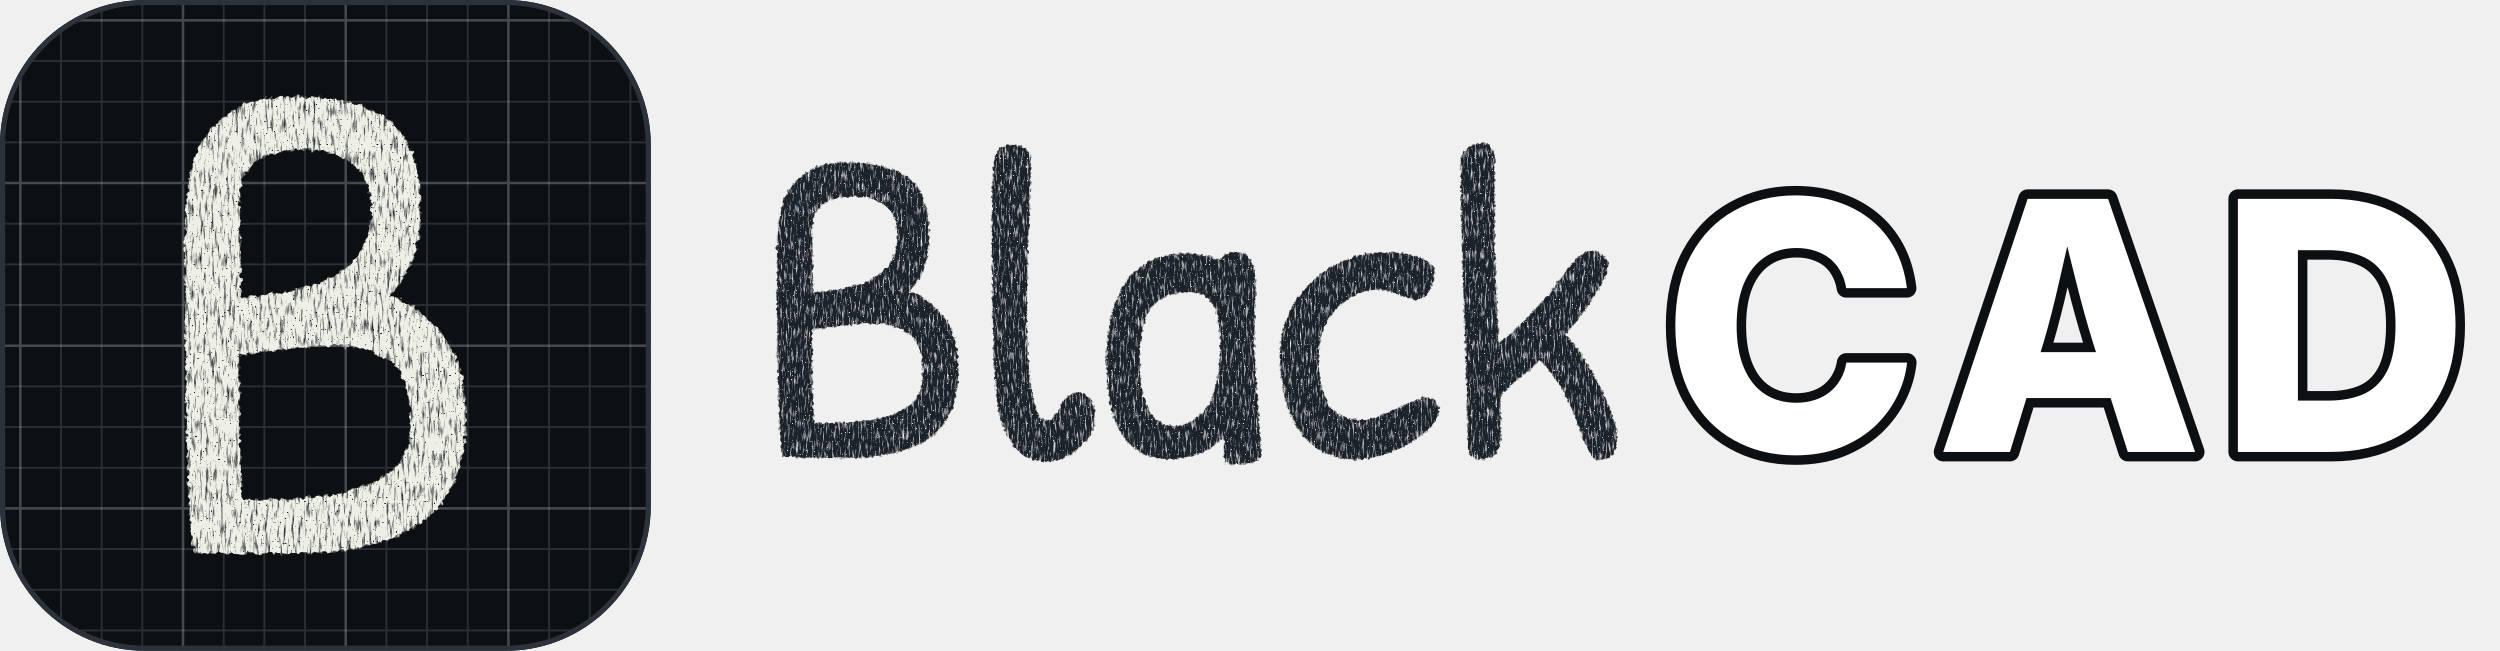
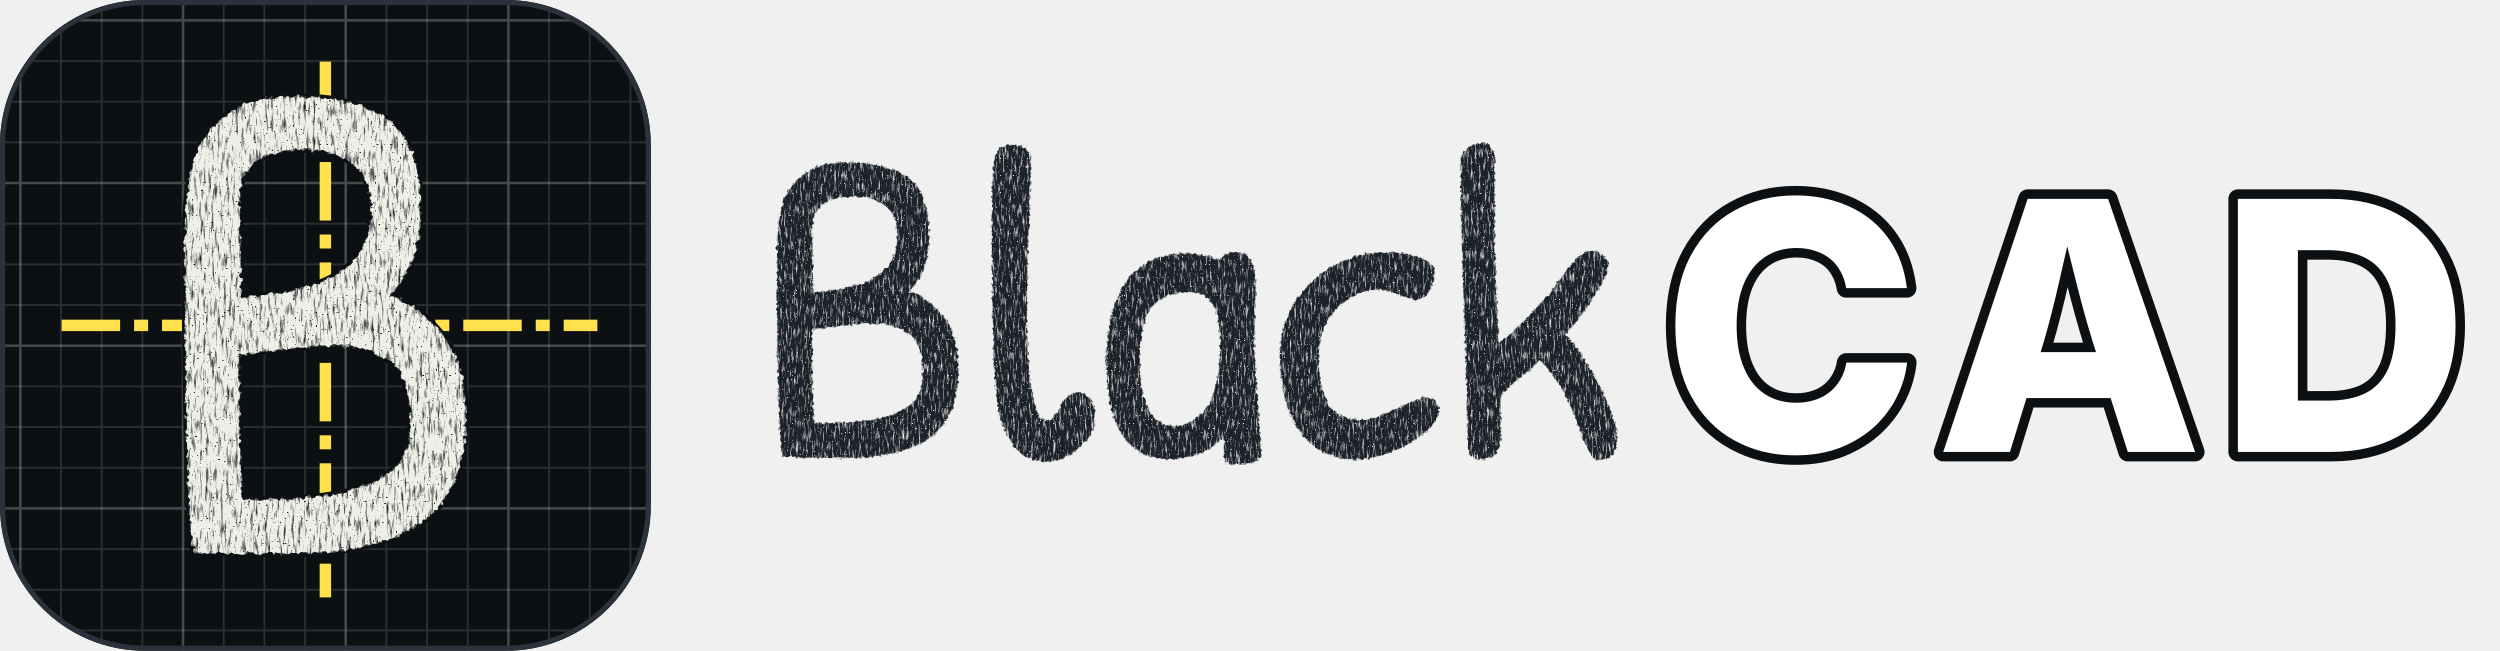
<svg xmlns="http://www.w3.org/2000/svg" viewBox="0 0 1383 360" width="1383" height="360" role="img" aria-label="BlackCAD">
  <defs>
    <filter id="bc-chalk" x="-5%" y="-5%" width="110%" height="110%">
      <feTurbulence type="fractalNoise" baseFrequency="0.5" numOctaves="2" seed="7" result="n" />
      <feDisplacementMap in="SourceGraphic" in2="n" scale="2.40" xChannelSelector="R" yChannelSelector="G" result="d" />
      <feTurbulence type="fractalNoise" baseFrequency="0.9 0.16" numOctaves="3" seed="3" result="streak" />
      <feColorMatrix in="streak" type="matrix" values="0 0 0 0 0  0 0 0 0 0  0 0 0 0 0  0 0 0 -2.6 2.35" result="skip" />
      <feTurbulence type="fractalNoise" baseFrequency="1.4" numOctaves="1" seed="11" result="g" />
      <feColorMatrix in="g" type="matrix" values="0 0 0 0 0  0 0 0 0 0  0 0 0 0 0  0 0 0 -9 7.1" result="specks" />
      <feComposite in="skip" in2="specks" operator="arithmetic" k1="1" result="mask" />
      <feComposite in="d" in2="mask" operator="in" />
    </filter>
  </defs>
  <g transform="scale(0.351562)">
    <defs>
      <clipPath id="bc-tile">
        <rect width="1024" height="1024" rx="228" />
      </clipPath>
      <filter id="bc-chalk-b" x="-5%" y="-5%" width="110%" height="110%">
        <feTurbulence type="fractalNoise" baseFrequency="0.119" numOctaves="2" seed="7" result="n" />
        <feDisplacementMap in="SourceGraphic" in2="n" scale="10.08" xChannelSelector="R" yChannelSelector="G" result="d" />
        <feTurbulence type="fractalNoise" baseFrequency="0.214 0.038" numOctaves="3" seed="3" result="streak" />
        <feColorMatrix in="streak" type="matrix" values="0 0 0 0 0  0 0 0 0 0  0 0 0 0 0  0 0 0 -2.6 2.35" result="skip" />
        <feTurbulence type="fractalNoise" baseFrequency="0.333" numOctaves="1" seed="11" result="g" />
        <feColorMatrix in="g" type="matrix" values="0 0 0 0 0  0 0 0 0 0  0 0 0 0 0  0 0 0 -9 7.1" result="specks" />
        <feComposite in="skip" in2="specks" operator="arithmetic" k1="1" result="mask" />
        <feComposite in="d" in2="mask" operator="in" />
      </filter>
    </defs>
    <g clip-path="url(#bc-tile)">
      <rect width="1024" height="1024" fill="#0d1013" />
      <path d="M96 0V1024M0 96H1024M160 0V1024M0 160H1024M224 0V1024M0 224H1024M352 0V1024M0 352H1024M416 0V1024M0 416H1024M480 0V1024M0 480H1024M608 0V1024M0 608H1024M672 0V1024M0 672H1024M736 0V1024M0 736H1024M864 0V1024M0 864H1024M928 0V1024M0 928H1024M992 0V1024M0 992H1024" stroke="#c9ced4" stroke-opacity="0.16" stroke-width="3" fill="none" />
      <path d="M32 0V1024M0 32H1024M288 0V1024M0 288H1024M544 0V1024M0 544H1024M800 0V1024M0 800H1024" stroke="#c9ced4" stroke-opacity="0.30" stroke-width="4" fill="none" />
    </g>
    <rect x="4" y="4" width="1016" height="1016" rx="224" fill="none" stroke="#2b323b" stroke-width="8" />
+     <path d="M512 84V940M84 512H940" fill="none" stroke="#ffe14d" stroke-width="18" stroke-dasharray="92 22 22 22" stroke-dashoffset="-13" />
+     <path d="M444.4 872 305 868.8Q293.1 823.4 290.9 460.1V383.4Q290.9 291.5 308.2 243.4Q325.5 195.2 380.6 166.1Q408.8 152 459 152Q509.3 152 536.3 158.5Q608.8 173.6 635.2 214.7Q661.7 255.8 661.7 325Q661.7 421.2 610.9 466.6Q636.9 469.8 662.8 492.5Q688.8 515.2 705 539Q733.1 582.3 733.1 656.9Q733.1 773.6 662.3 822.8Q591.5 872 444.4 872ZM377.4 345.5 379.6 468.8Q381.7 468.8 416.3 463.9Q450.9 459 474.7 453.6Q583.9 427.7 583.9 329.3Q583.9 280.6 555.2 257.9Q526.6 235.2 480.1 235.2Q421.7 235.2 401.2 255.8Q392.5 264.4 387.1 270.4Q381.7 276.3 379.6 289.3Q377.4 302.3 376.9 307.7Q376.3 313.1 376.9 328.2Q377.4 343.4 377.4 345.5ZM376.3 558.5Q376.3 727.1 381.7 786.6Q508.2 786.6 559 769.8Q609.8 753.1 627.7 728.8Q645.5 704.4 645.5 676.9Q645.5 649.3 645 637.9Q644.4 626.6 638.5 606.6Q632.5 586.6 621.2 575.2Q609.8 563.9 587.1 554.2Q564.4 544.4 521.7 544.4Q479 544.4 376.3 558.5Z" fill="#0d1013" stroke="#0d1013" stroke-width="10" stroke-linejoin="round" />
    <path d="M444.4 872 305 868.8Q293.1 823.4 290.9 460.1V383.4Q290.9 291.5 308.2 243.4Q325.5 195.2 380.6 166.1Q408.8 152 459 152Q509.3 152 536.3 158.5Q608.8 173.6 635.2 214.7Q661.7 255.8 661.7 325Q661.7 421.2 610.9 466.6Q636.9 469.8 662.8 492.5Q688.8 515.2 705 539Q733.1 582.3 733.1 656.9Q733.1 773.6 662.3 822.8Q591.5 872 444.4 872ZM377.4 345.5 379.6 468.8Q381.7 468.8 416.3 463.9Q450.9 459 474.7 453.6Q583.9 427.7 583.9 329.3Q583.9 280.6 555.2 257.9Q526.6 235.2 480.1 235.2Q421.7 235.2 401.2 255.8Q392.5 264.4 387.1 270.4Q381.7 276.3 379.6 289.3Q377.4 302.3 376.9 307.7Q376.3 313.1 376.9 328.2Q377.4 343.4 377.4 345.5ZM376.3 558.5Q376.3 727.1 381.7 786.6Q508.2 786.6 559 769.8Q609.8 753.1 627.7 728.8Q645.5 704.4 645.5 676.9Q645.5 649.3 645 637.9Q644.4 626.6 638.5 606.6Q632.5 586.6 621.2 575.2Q609.8 563.9 587.1 554.2Q564.4 544.4 521.7 544.4Q479 544.4 376.3 558.5Z" fill="#eef0e8" filter="url(#bc-chalk-b)" />
  </g>
  <path d="M464.6 253.5 433 252.8Q430.2 242.5 429.8 159.9V142.5Q429.8 121.6 433.7 110.6Q437.6 99.7 450.2 93.1Q456.5 89.9 468 89.9Q479.4 89.9 485.5 91.4Q502 94.8 508 104.1Q514 113.5 514 129.2Q514 151.1 502.5 161.4Q508.4 162.1 514.3 167.3Q520.2 172.4 523.9 177.8Q530.2 187.7 530.2 204.6Q530.2 231.2 514.2 242.3Q498.1 253.5 464.6 253.5ZM449.4 133.9 449.9 161.9Q450.4 161.9 458.3 160.8Q466.1 159.7 471.5 158.4Q496.3 152.5 496.3 130.2Q496.3 119.1 489.8 114Q483.3 108.8 472.8 108.8Q459.5 108.8 454.8 113.5Q452.9 115.4 451.6 116.8Q450.4 118.1 449.9 121.1Q449.4 124 449.3 125.3Q449.2 126.5 449.3 129.9Q449.4 133.4 449.4 133.9ZM449.2 182.3Q449.2 220.6 450.4 234.1Q479.1 234.1 490.7 230.3Q502.2 226.5 506.3 221Q510.3 215.4 510.3 209.2Q510.3 202.9 510.2 200.3Q510.1 197.7 508.7 193.2Q507.4 188.6 504.8 186.1Q502.2 183.5 497.1 181.3Q491.9 179.1 482.2 179.1Q472.5 179.1 449.2 182.3ZM559.7 80.1Q570.3 80.1 570.3 88.7Q570.3 95.3 569.2 123.3Q568.1 151.3 568.1 173.4Q568.1 195.5 569.8 209Q572.7 232.6 578.2 232.6Q583.6 232.6 586.3 225Q587.5 222.1 590.2 219.7Q592.9 217.4 597.1 217.4Q605.7 217.4 605.7 231.9Q605.7 239.8 597.2 247.5Q588.7 255.2 580.4 255.2Q572 255.2 567 252.4Q561.9 249.6 558.9 243.9Q555.8 238.3 554 233Q552.1 227.7 551.4 220.1Q549.9 207.8 549.3 180.7Q548.7 153.5 548.7 128.8Q548.7 104.1 549.3 94.9Q549.9 85.7 552.2 82.9Q554.6 80.1 559.7 80.1ZM683.8 139.3Q694.6 139.3 694.6 157.7Q694.6 159.7 694.6 161.9L694.1 179.1Q693.9 187.2 693.9 195L697.6 250.6Q697.6 256.7 685 256.7Q684.3 256.7 681.5 256.7Q678.6 256.7 677.5 254.5Q676.4 252.3 677.3 249.1Q678.1 245.9 676.7 242Q665.4 254 646.7 254Q612.1 254 612.1 200.4Q612.1 170.7 623.2 155.5Q634.4 140.2 655.3 140.2Q665.1 140.2 675 143.7Q678.1 139.3 683.8 139.3ZM658.2 161.6Q644.2 161.6 637.4 169.7Q630.5 177.8 630.5 199.5Q630.5 235.8 650.1 235.8Q655.3 235.8 661.6 231.2Q667.8 226.5 670.3 220.6Q675 207.3 675 191.6Q675 175.9 671.1 168.7Q667.3 161.6 658.2 161.6ZM783.3 165.8Q781.6 165.8 773.8 163Q766.1 160.1 763.9 160.1Q749.6 160.1 739.6 170.6Q729.5 181 729.5 198.2Q729.5 215.4 735 223.9Q740.6 232.4 754.1 232.4Q759.5 232.4 772.6 226.1Q785.8 219.8 789 219.8Q792.1 219.8 794.1 221.8Q796.1 223.8 796.1 226.7Q796.1 232.6 788.6 239.1Q781.1 245.6 770 249.9Q759 254.2 750.1 254.2Q730.5 254.2 719.3 238.8Q708.1 223.3 708.1 196.5Q708.1 180 716.8 166.5Q725.6 153 739.1 146.3Q752.6 139.5 765.4 139.5Q778.1 139.5 785.9 142.6Q793.6 145.7 793.6 150.7Q793.6 155.7 790.8 160.8Q788 165.8 783.3 165.8ZM894.6 242.9Q894.6 254.5 884 254.5Q879.6 254.5 872 232.7Q864.4 211 851.6 199.2Q850.4 200.9 841.2 208.9Q832 216.9 830.2 218.6V243.2Q829.7 246.9 829 248.8Q828.3 250.8 825.7 252.5Q823.1 254.2 818.7 254.2Q812 254.2 812 246.1Q812 223.3 810.1 175.3Q808.1 127.2 808.1 89.1Q808.1 84.5 811.9 81.8Q815.7 79.1 819.9 79.1Q825.6 79.1 826.8 86.2V129.7Q826.8 137.5 827 141.5Q827.3 145.4 827.5 153.3Q828 169.5 829.2 189.9Q836.4 184.5 847.6 172.8Q858.7 161.1 864.4 152.8Q873.2 138.8 880.6 138.8Q882.6 138.8 884.5 139.8Q889.7 142.7 889.7 146.6Q889.7 150.6 886.2 157Q877.4 172.2 865.9 184.7Q876.9 197 888 219.8Q894.6 234.6 894.6 242.9Z" fill="#1d2329" filter="url(#bc-chalk)" />
  <path d="M993.1 251.9Q974.2 251.9 959.2 243.5Q944.2 235.2 935.5 219.1Q926.8 203 926.8 180.1Q926.8 157 935.6 140.9Q944.4 124.8 959.4 116.5Q974.5 108.1 993.1 108.1Q1005.6 108.1 1016.2 111.6Q1026.8 115 1035 121.6Q1043.1 128.1 1048.3 137.7Q1053.4 147.2 1054.9 159.4H1021.3Q1020.5 154.3 1018.2 150.2Q1016 146.1 1012.5 143.2Q1008.9 140.3 1004.2 138.8Q999.5 137.2 993.9 137.2Q983.7 137.2 976.2 142.3Q968.7 147.4 964.7 156.9Q960.7 166.5 960.7 180.1Q960.7 194.1 964.8 203.6Q968.9 213.2 976.3 218Q983.7 222.8 993.7 222.8Q999.4 222.8 1004.1 221.2Q1008.8 219.7 1012.3 216.8Q1015.9 213.9 1018.2 209.8Q1020.6 205.7 1021.4 200.6H1055Q1054 210 1049.6 219Q1045.2 228.1 1037.4 235.6Q1029.5 243 1018.4 247.5Q1007.3 251.9 993.1 251.9ZM1075 250 1121.7 110H1166.2L1214.3 250H1177.1L1157.6 188.8Q1152.9 173.5 1148.6 156.3Q1144.2 139 1139.8 120.5H1147.2Q1143 139.1 1139 156.4Q1135.1 173.6 1130.7 188.8L1111.9 250ZM1106.8 220.2V194.8H1182.6V220.2ZM1289.5 250H1252.3V221.6H1288.1Q1300.1 221.6 1308.4 217.6Q1316.7 213.5 1321 204.3Q1325.2 195.1 1325.2 180Q1325.2 164.9 1320.9 155.7Q1316.5 146.6 1308.2 142.5Q1299.9 138.4 1287.6 138.4H1251.6V110H1289.5Q1310.8 110 1326.2 118.4Q1341.6 126.8 1350 142.5Q1358.4 158.2 1358.4 180Q1358.4 201.8 1350 217.5Q1341.7 233.3 1326.3 241.6Q1310.8 250 1289.5 250ZM1271.2 110V250H1238V110Z" fill="#ffffff" stroke="#0d1013" stroke-width="10.5" stroke-linejoin="round" paint-order="stroke fill" />
</svg>
